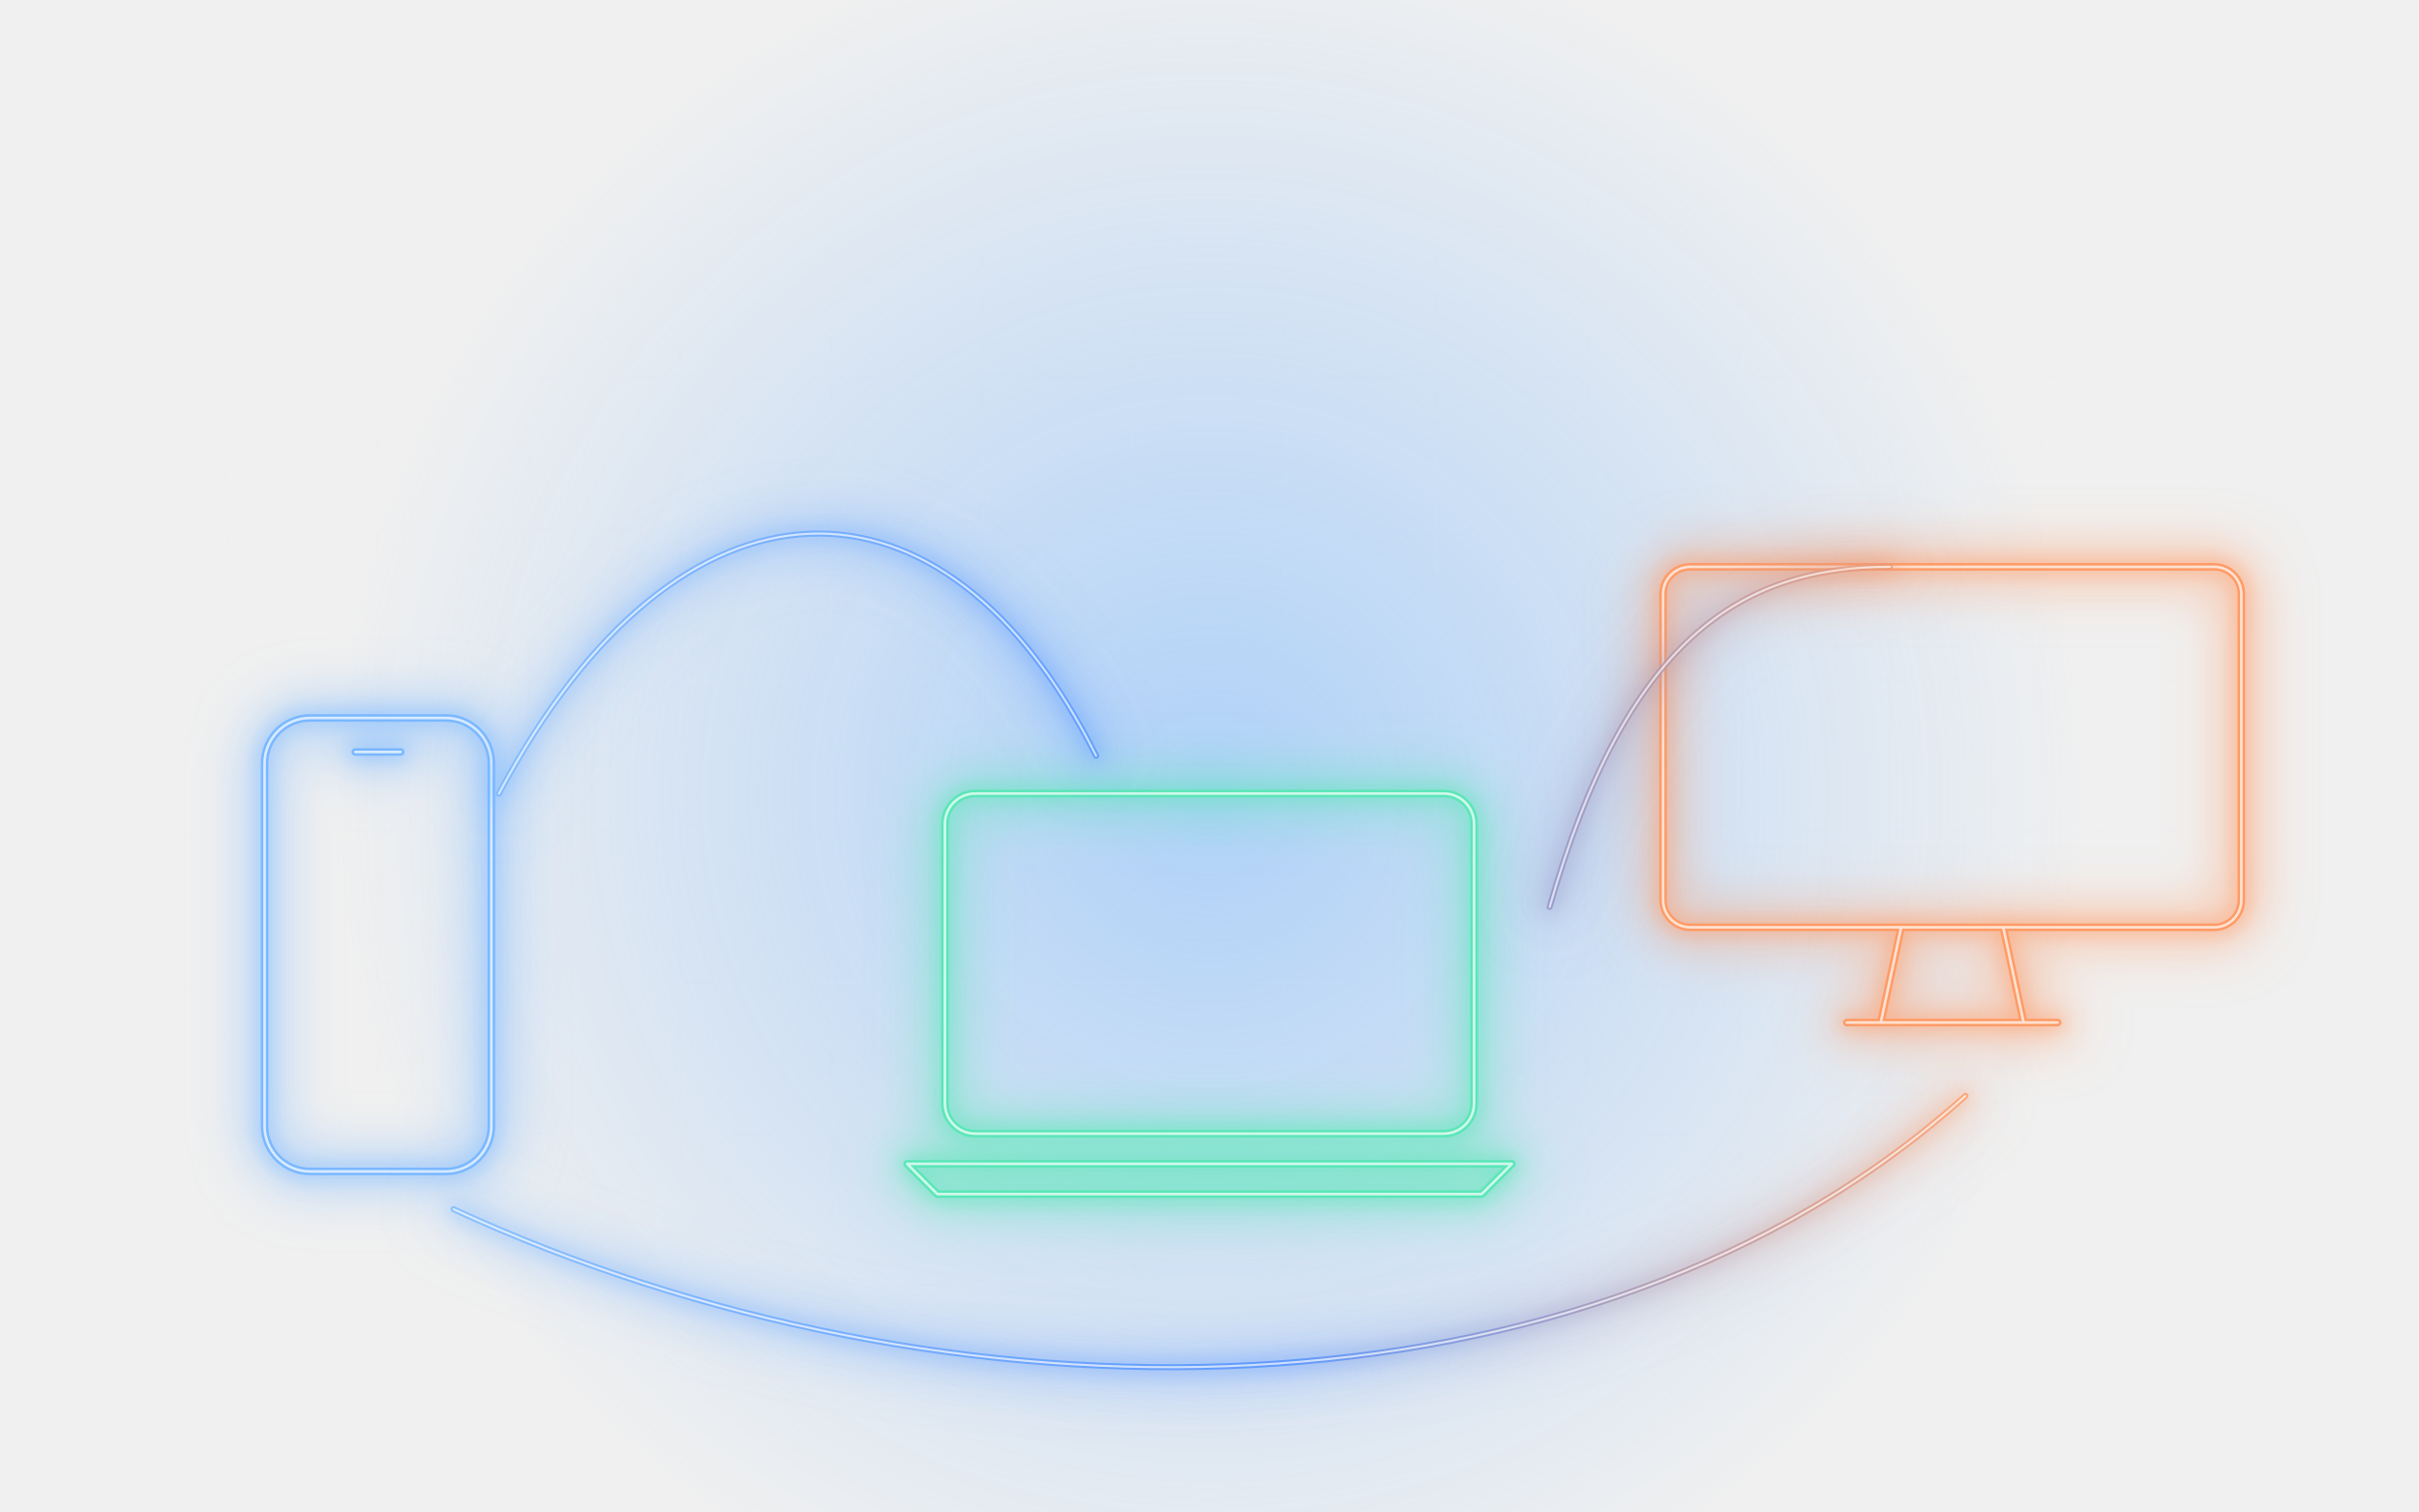
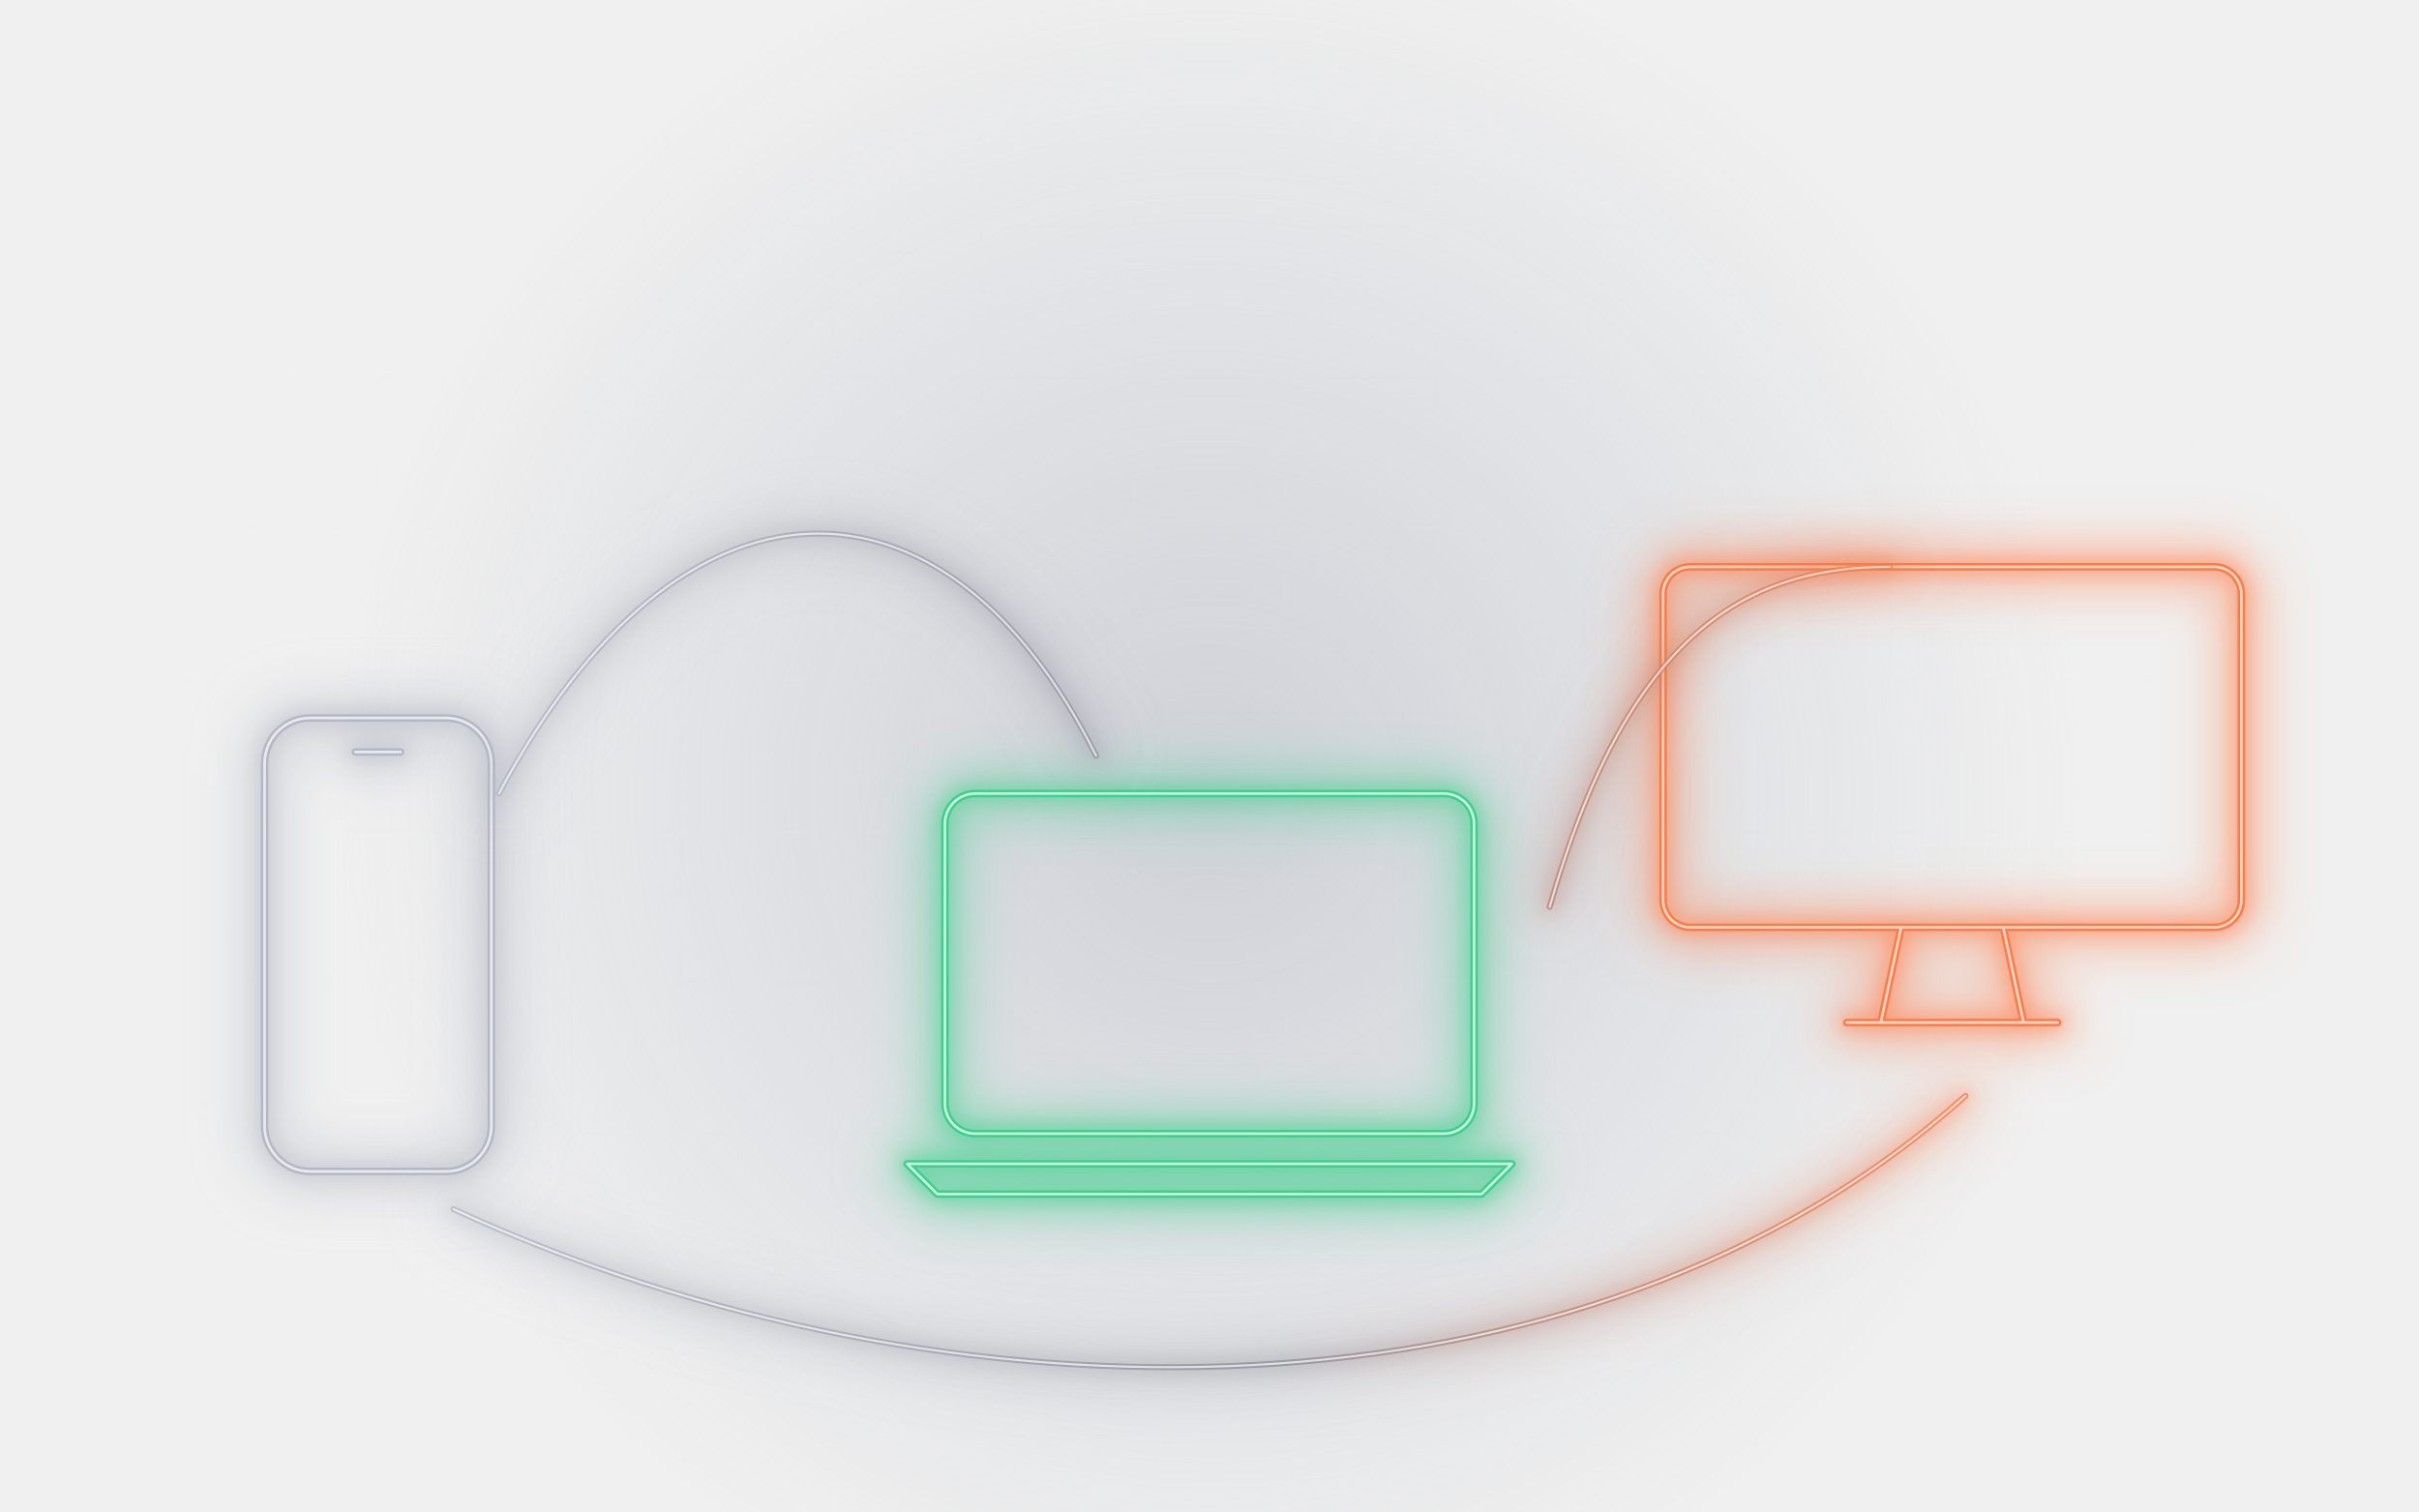
<svg xmlns="http://www.w3.org/2000/svg" viewBox="0 0 640 400" width="640" height="400" role="img" aria-labelledby="l1ft">
  <defs>
    <linearGradient id="l1fg" x1="0" y1="0" x2="1" y2="0">
-       <stop offset="0" stop-color="#7AB8FF" />
-       <stop offset=".55" stop-color="#4C8DFF" />
-       <stop offset="1" stop-color="#FF9B66" />
+       <stop offset="0" stop-color="#B4B8C4" />
+       <stop offset=".55" stop-color="#8D8D98" />
+       <stop offset="1" stop-color="#FF7A45" />
    </linearGradient>
    <linearGradient id="l1ffade" x1="0" y1="0" x2="1" y2="0">
-       <stop offset="0" stop-color="#7AB8FF" stop-opacity="0" />
-       <stop offset="1" stop-color="#7AB8FF" stop-opacity=".9" />
+       <stop offset="0" stop-color="#B4B8C4" stop-opacity="0" />
+       <stop offset="1" stop-color="#B4B8C4" stop-opacity=".9" />
    </linearGradient>
    <linearGradient id="l1ffadeC" x1="0" y1="0" x2="1" y2="0">
-       <stop offset="0" stop-color="#FF9B66" stop-opacity="0" />
-       <stop offset="1" stop-color="#FF9B66" stop-opacity=".95" />
+       <stop offset="0" stop-color="#FF7A45" stop-opacity="0" />
+       <stop offset="1" stop-color="#FF7A45" stop-opacity=".95" />
    </linearGradient>
    <radialGradient id="l1fr">
-       <stop offset="0" stop-color="#7AB8FF" stop-opacity="0.55" />
-       <stop offset="1" stop-color="#7AB8FF" stop-opacity="0" />
+       <stop offset="0" stop-color="#B4B8C4" stop-opacity="0.55" />
+       <stop offset="1" stop-color="#B4B8C4" stop-opacity="0" />
    </radialGradient>
    <radialGradient id="l1frc">
-       <stop offset="0" stop-color="#FF9B66" stop-opacity="0.5" />
-       <stop offset="1" stop-color="#FF9B66" stop-opacity="0" />
+       <stop offset="0" stop-color="#FF7A45" stop-opacity="0.5" />
+       <stop offset="1" stop-color="#FF7A45" stop-opacity="0" />
    </radialGradient>
    <filter id="l1fb" x="-50%" y="-50%" width="200%" height="200%">
      <feGaussianBlur stdDeviation="7" />
    </filter>
    <filter id="l1fb2" x="-50%" y="-50%" width="200%" height="200%">
      <feGaussianBlur stdDeviation="2.4" />
    </filter>
  </defs>
  <defs>
    <radialGradient id="l1fm" cx="0.5" cy="0.5" r="0.469" gradientUnits="objectBoundingBox">
      <stop offset="0" stop-color="#fff" />
      <stop offset="1" stop-color="#000" />
    </radialGradient>
    <mask id="l1fmk">
      <rect width="640" height="400" fill="url(#l1fm)" />
    </mask>
  </defs>
-   <path d="M20 0V400M60 0V400M100 0V400M140 0V400M180 0V400M220 0V400M260 0V400M300 0V400M340 0V400M380 0V400M420 0V400M460 0V400M500 0V400M540 0V400M580 0V400M620 0V400M0 20H640M0 60H640M0 100H640M0 140H640M0 180H640M0 220H640M0 260H640M0 300H640M0 340H640M0 380H640" stroke="rgba(234,241,255,.07)" stroke-width="1" mask="url(#l1fmk)" />
+   <path d="M20 0V400M60 0V400M100 0V400M140 0V400M180 0V400M220 0V400M260 0V400M300 0V400M340 0V400M380 0V400M420 0V400M460 0V400M500 0V400M540 0V400M580 0V400M620 0V400M0 20H640M0 60H640M0 100H640M0 140H640M0 180H640M0 220H640M0 260H640M0 300H640M0 340H640M0 380H640" stroke="rgba(237,237,240,.06)" stroke-width="1" mask="url(#l1fmk)" />
  <circle cx="320" cy="210" r="230" fill="url(#l1fr)" />
  <g opacity="1">
-     <path d="M82 190H118A12 12 0 0 1 130 202V298A12 12 0 0 1 118 310H82A12 12 0 0 1 70 298V202A12 12 0 0 1 82 190ZM94 199H106" fill="none" stroke="#7AB8FF" stroke-width="10" stroke-linecap="round" stroke-linejoin="round" opacity="0.5" filter="url(#l1fb)" />
-     <path d="M82 190H118A12 12 0 0 1 130 202V298A12 12 0 0 1 118 310H82A12 12 0 0 1 70 298V202A12 12 0 0 1 82 190ZM94 199H106" fill="none" stroke="#7AB8FF" stroke-width="4" stroke-linecap="round" stroke-linejoin="round" opacity="0.55" filter="url(#l1fb2)" />
-     <path d="M82 190H118A12 12 0 0 1 130 202V298A12 12 0 0 1 118 310H82A12 12 0 0 1 70 298V202A12 12 0 0 1 82 190ZM94 199H106" fill="none" stroke="#7AB8FF" stroke-width="2" stroke-linecap="round" stroke-linejoin="round" />
+     <path d="M82 190H118A12 12 0 0 1 130 202V298A12 12 0 0 1 118 310H82A12 12 0 0 1 70 298V202A12 12 0 0 1 82 190ZM94 199H106" fill="none" stroke="#B4B8C4" stroke-width="10" stroke-linecap="round" stroke-linejoin="round" opacity="0.5" filter="url(#l1fb)" />
+     <path d="M82 190H118A12 12 0 0 1 130 202V298A12 12 0 0 1 118 310H82A12 12 0 0 1 70 298V202A12 12 0 0 1 82 190ZM94 199H106" fill="none" stroke="#B4B8C4" stroke-width="4" stroke-linecap="round" stroke-linejoin="round" opacity="0.55" filter="url(#l1fb2)" />
+     <path d="M82 190H118A12 12 0 0 1 130 202V298A12 12 0 0 1 118 310H82A12 12 0 0 1 70 298V202A12 12 0 0 1 82 190ZM94 199H106" fill="none" stroke="#B4B8C4" stroke-width="2" stroke-linecap="round" stroke-linejoin="round" />
    <path d="M82 190H118A12 12 0 0 1 130 202V298A12 12 0 0 1 118 310H82A12 12 0 0 1 70 298V202A12 12 0 0 1 82 190ZM94 199H106" fill="none" stroke="#FFFFFF" stroke-width="0.7" stroke-linecap="round" stroke-linejoin="round" opacity=".7" />
  </g>
  <g opacity="1">
-     <path d="M258 210H382A8 8 0 0 1 390 218V292A8 8 0 0 1 382 300H258A8 8 0 0 1 250 292V218A8 8 0 0 1 258 210ZM240 308H400L392 316H248Z" fill="none" stroke="#5BE6B8" stroke-width="10" stroke-linecap="round" stroke-linejoin="round" opacity="0.5" filter="url(#l1fb)" />
-     <path d="M258 210H382A8 8 0 0 1 390 218V292A8 8 0 0 1 382 300H258A8 8 0 0 1 250 292V218A8 8 0 0 1 258 210ZM240 308H400L392 316H248Z" fill="none" stroke="#5BE6B8" stroke-width="4" stroke-linecap="round" stroke-linejoin="round" opacity="0.55" filter="url(#l1fb2)" />
-     <path d="M258 210H382A8 8 0 0 1 390 218V292A8 8 0 0 1 382 300H258A8 8 0 0 1 250 292V218A8 8 0 0 1 258 210ZM240 308H400L392 316H248Z" fill="none" stroke="#5BE6B8" stroke-width="2" stroke-linecap="round" stroke-linejoin="round" />
+     <path d="M258 210H382A8 8 0 0 1 390 218V292A8 8 0 0 1 382 300H258A8 8 0 0 1 250 292V218A8 8 0 0 1 258 210ZM240 308H400L392 316H248Z" fill="none" stroke="#3ECF8E" stroke-width="10" stroke-linecap="round" stroke-linejoin="round" opacity="0.5" filter="url(#l1fb)" />
+     <path d="M258 210H382A8 8 0 0 1 390 218V292A8 8 0 0 1 382 300H258A8 8 0 0 1 250 292V218A8 8 0 0 1 258 210ZM240 308H400L392 316H248Z" fill="none" stroke="#3ECF8E" stroke-width="4" stroke-linecap="round" stroke-linejoin="round" opacity="0.55" filter="url(#l1fb2)" />
+     <path d="M258 210H382A8 8 0 0 1 390 218V292A8 8 0 0 1 382 300H258A8 8 0 0 1 250 292V218A8 8 0 0 1 258 210ZM240 308H400L392 316H248Z" fill="none" stroke="#3ECF8E" stroke-width="2" stroke-linecap="round" stroke-linejoin="round" />
    <path d="M258 210H382A8 8 0 0 1 390 218V292A8 8 0 0 1 382 300H258A8 8 0 0 1 250 292V218A8 8 0 0 1 258 210ZM240 308H400L392 316H248Z" fill="none" stroke="#FFFFFF" stroke-width="0.7" stroke-linecap="round" stroke-linejoin="round" opacity=".7" />
  </g>
  <g opacity="1">
-     <path d="M447.2 150H585.8A7.2 7.2 0 0 1 593 157.2V238.2A7.2 7.2 0 0 1 585.8 245.4H447.2A7.2 7.2 0 0 1 440 238.2V157.2A7.2 7.2 0 0 1 447.2 150ZM503 245.4L497.6 270.6H535.4L530 245.4M488.6 270.6H544.4" fill="none" stroke="#FF9B66" stroke-width="10" stroke-linecap="round" stroke-linejoin="round" opacity="0.5" filter="url(#l1fb)" />
-     <path d="M447.2 150H585.8A7.2 7.2 0 0 1 593 157.2V238.2A7.2 7.2 0 0 1 585.8 245.4H447.2A7.2 7.2 0 0 1 440 238.2V157.2A7.2 7.2 0 0 1 447.2 150ZM503 245.4L497.6 270.6H535.4L530 245.4M488.6 270.6H544.4" fill="none" stroke="#FF9B66" stroke-width="4" stroke-linecap="round" stroke-linejoin="round" opacity="0.55" filter="url(#l1fb2)" />
-     <path d="M447.2 150H585.8A7.2 7.2 0 0 1 593 157.2V238.2A7.2 7.2 0 0 1 585.8 245.4H447.2A7.2 7.2 0 0 1 440 238.2V157.2A7.2 7.2 0 0 1 447.2 150ZM503 245.4L497.6 270.6H535.4L530 245.4M488.6 270.6H544.4" fill="none" stroke="#FF9B66" stroke-width="2" stroke-linecap="round" stroke-linejoin="round" />
+     <path d="M447.2 150H585.8A7.2 7.2 0 0 1 593 157.2V238.2A7.2 7.2 0 0 1 585.8 245.4H447.2A7.2 7.2 0 0 1 440 238.2V157.2A7.2 7.2 0 0 1 447.2 150ZM503 245.4L497.6 270.6H535.4L530 245.4M488.6 270.6H544.4" fill="none" stroke="#FF7A45" stroke-width="10" stroke-linecap="round" stroke-linejoin="round" opacity="0.5" filter="url(#l1fb)" />
+     <path d="M447.2 150H585.8A7.2 7.2 0 0 1 593 157.2V238.2A7.2 7.2 0 0 1 585.8 245.4H447.2A7.2 7.2 0 0 1 440 238.2V157.2A7.2 7.2 0 0 1 447.2 150ZM503 245.4L497.6 270.6H535.4L530 245.4M488.6 270.6H544.4" fill="none" stroke="#FF7A45" stroke-width="4" stroke-linecap="round" stroke-linejoin="round" opacity="0.55" filter="url(#l1fb2)" />
+     <path d="M447.2 150H585.8A7.2 7.2 0 0 1 593 157.2V238.2A7.2 7.2 0 0 1 585.8 245.4H447.2A7.2 7.2 0 0 1 440 238.2V157.2A7.2 7.2 0 0 1 447.2 150ZM503 245.4L497.6 270.6H535.4L530 245.4M488.6 270.6H544.4" fill="none" stroke="#FF7A45" stroke-width="2" stroke-linecap="round" stroke-linejoin="round" />
    <path d="M447.2 150H585.8A7.2 7.2 0 0 1 593 157.2V238.2A7.2 7.2 0 0 1 585.8 245.4H447.2A7.2 7.2 0 0 1 440 238.2V157.2A7.2 7.2 0 0 1 447.2 150ZM503 245.4L497.6 270.6H535.4L530 245.4M488.6 270.6H544.4" fill="none" stroke="#FFFFFF" stroke-width="0.7" stroke-linecap="round" stroke-linejoin="round" opacity=".7" />
  </g>
  <g opacity="0.85">
    <path d="M132 210 C180 120 250 120 290 200 M410 240 C430 170 460 150 500 150 M120 320 C250 380 420 380 520 290" fill="none" stroke="url(#l1fg)" stroke-width="8" stroke-linecap="round" stroke-linejoin="round" opacity="0.5" filter="url(#l1fb)" />
    <path d="M132 210 C180 120 250 120 290 200 M410 240 C430 170 460 150 500 150 M120 320 C250 380 420 380 520 290" fill="none" stroke="url(#l1fg)" stroke-width="3.2" stroke-linecap="round" stroke-linejoin="round" opacity="0.55" filter="url(#l1fb2)" />
    <path d="M132 210 C180 120 250 120 290 200 M410 240 C430 170 460 150 500 150 M120 320 C250 380 420 380 520 290" fill="none" stroke="url(#l1fg)" stroke-width="1.6" stroke-linecap="round" stroke-linejoin="round" />
    <path d="M132 210 C180 120 250 120 290 200 M410 240 C430 170 460 150 500 150 M120 320 C250 380 420 380 520 290" fill="none" stroke="#FFFFFF" stroke-width="0.56" stroke-linecap="round" stroke-linejoin="round" opacity=".7" />
  </g>
</svg>
